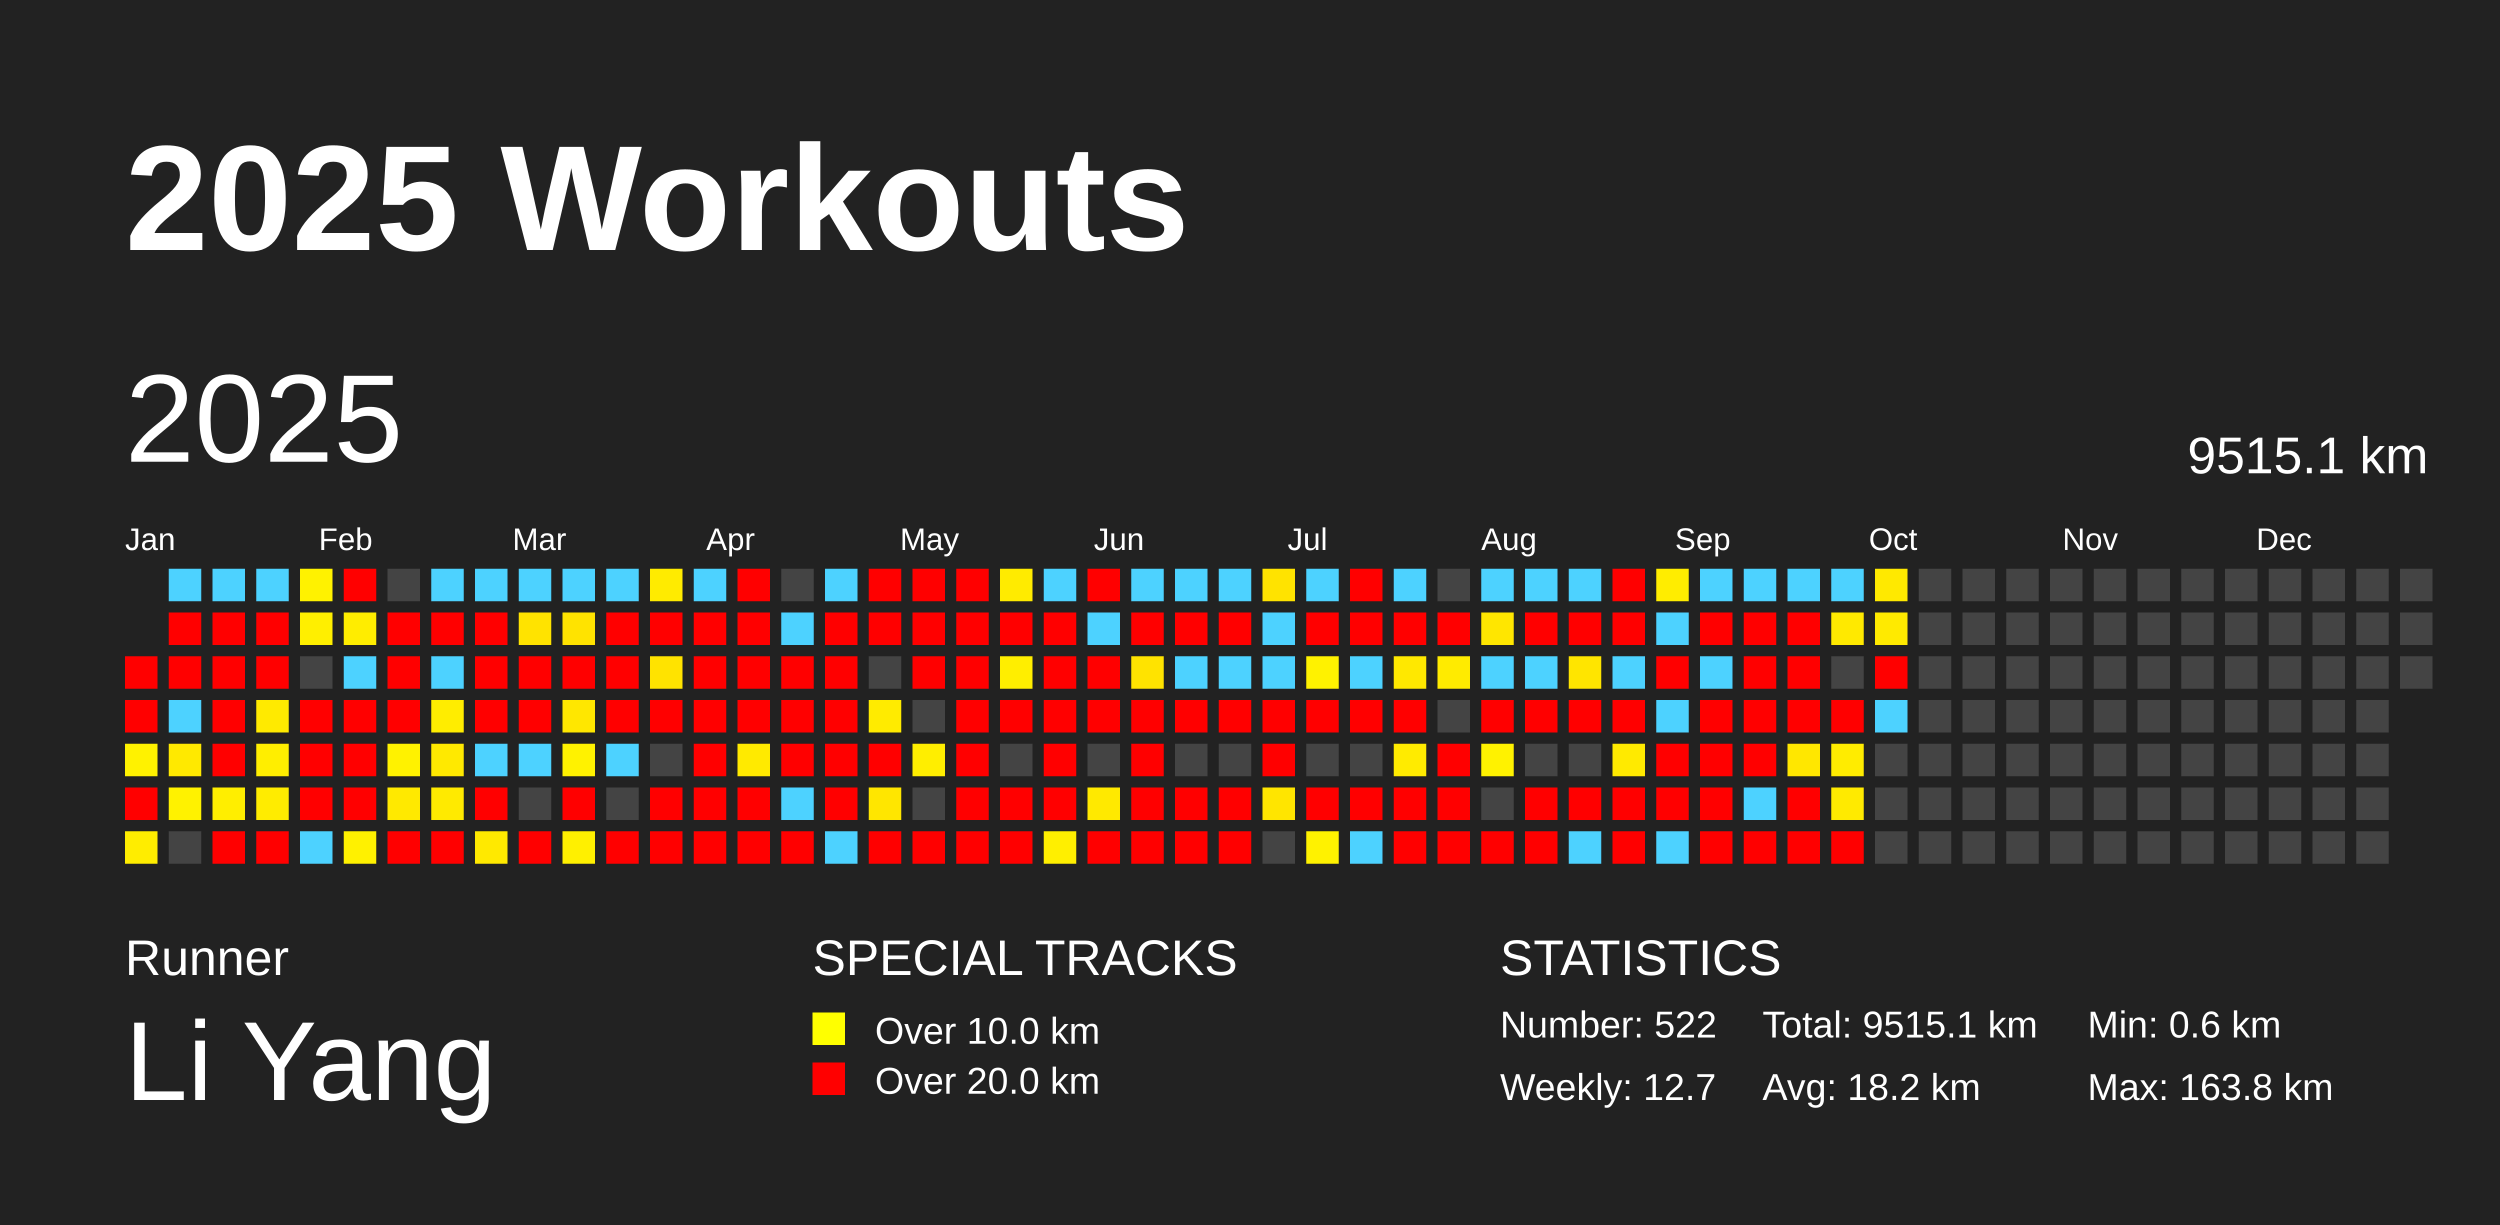
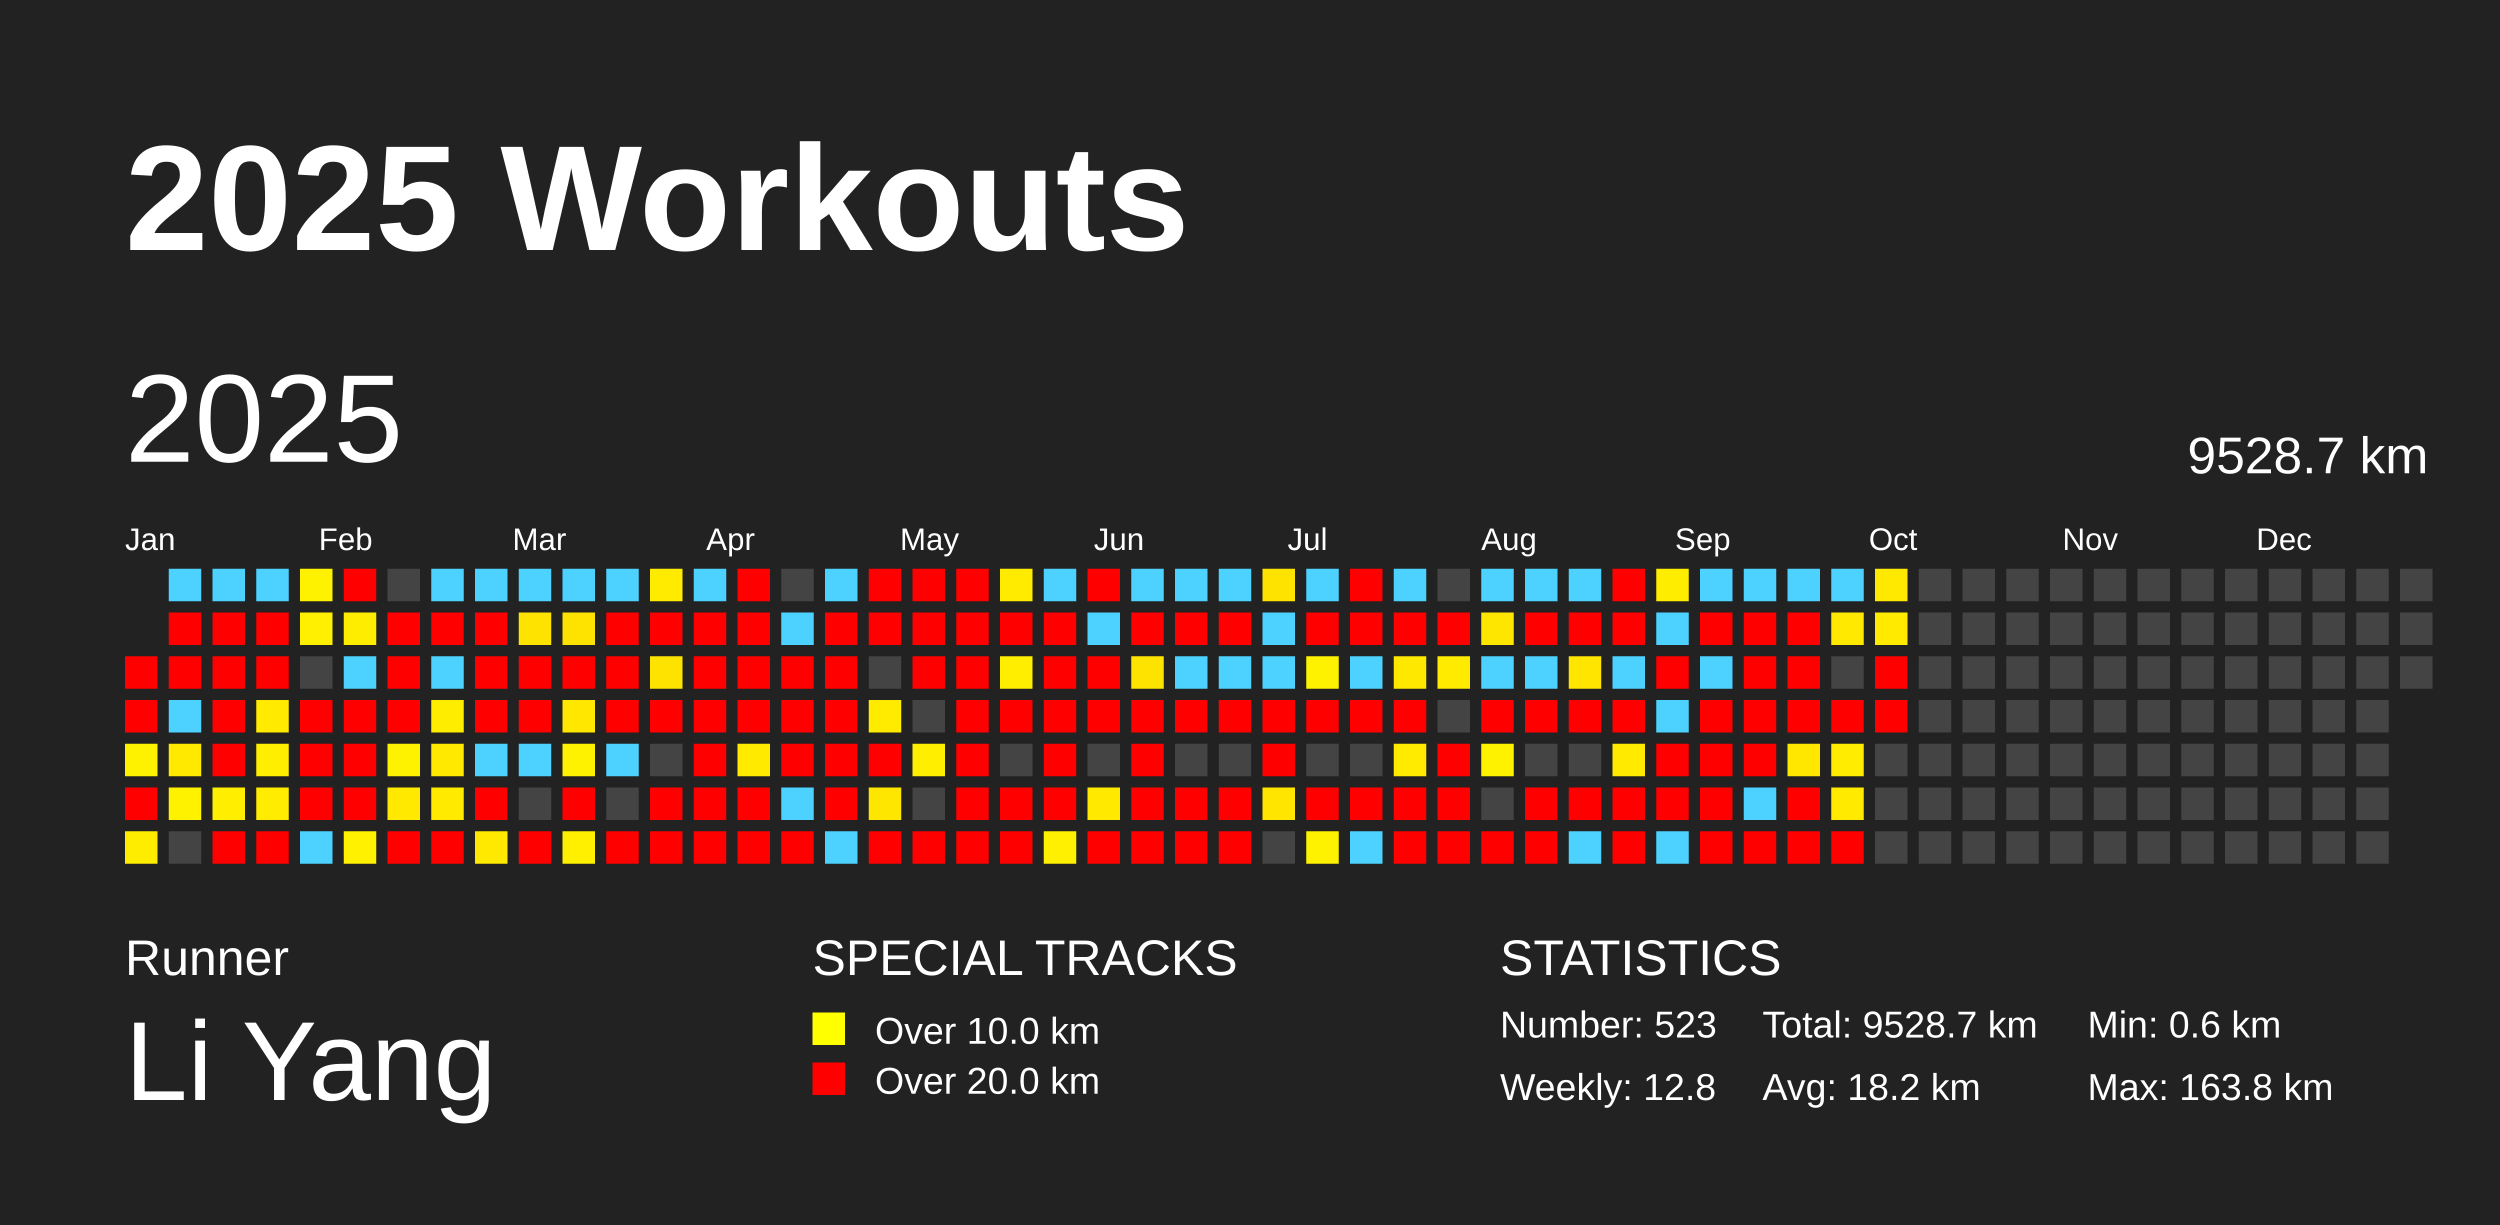
<svg xmlns="http://www.w3.org/2000/svg" baseProfile="full" height="98mm" version="1.1" viewBox="0,0,200,98" width="200mm">
  <defs />
  <rect fill="#222222" height="98" width="200" x="0" y="0" />
  <text fill="#FFFFFF" style="font-size:12px; font-family:Arial; font-weight:bold;" x="10" y="20">2025 Workouts</text>
  <text fill="#FFFFFF" style="font-size:4px; font-family:Arial" x="10" y="78">Runner</text>
  <text fill="#FFFFFF" style="font-size:9px; font-family:Arial" x="10" y="88">Li Yang</text>
  <text fill="#FFFFFF" style="font-size:4px; font-family:Arial" x="65" y="78">SPECIAL TRACKS</text>
  <rect fill="yellow" height="2.6" width="2.6" x="65" y="81" />
  <text fill="#FFFFFF" style="font-size:3px; font-family:Arial" x="70" y="83.5">Over 10.0 km</text>
  <rect fill="red" height="2.6" width="2.6" x="65" y="85" />
  <text fill="#FFFFFF" style="font-size:3px; font-family:Arial" x="70" y="87.5">Over 20.0 km</text>
  <text fill="#FFFFFF" style="font-size:4px; font-family:Arial" x="120" y="78">STATISTICS</text>
-   <text fill="#FFFFFF" style="font-size:3px; font-family:Arial" x="120" y="83">Number: 522</text>
-   <text fill="#FFFFFF" style="font-size:3px; font-family:Arial" x="120" y="88">Weekly: 12.7</text>
-   <text fill="#FFFFFF" style="font-size:3px; font-family:Arial" x="141" y="83">Total: 9515.1 km</text>
+   <text fill="#FFFFFF" style="font-size:3px; font-family:Arial" x="120" y="83">Number: 523</text>
+   <text fill="#FFFFFF" style="font-size:3px; font-family:Arial" x="120" y="88">Weekly: 12.8</text>
+   <text fill="#FFFFFF" style="font-size:3px; font-family:Arial" x="141" y="83">Total: 9528.7 km</text>
  <text fill="#FFFFFF" style="font-size:3px; font-family:Arial" x="141" y="88">Avg: 18.2 km</text>
  <text fill="#FFFFFF" style="font-size:3px; font-family:Arial" x="167" y="83">Min: 0.6 km</text>
  <text fill="#FFFFFF" style="font-size:3px; font-family:Arial" x="167" y="88">Max: 163.8 km</text>
  <text dominant-baseline="hanging" fill="#FFFFFF" style="font-size:10.0px; font-family:Arial;" x="10" y="30">2025</text>
-   <text dominant-baseline="hanging" fill="#FFFFFF" style="font-size:4.125px; font-family:Arial;" x="175" y="35">9515.1 km</text>
+   <text dominant-baseline="hanging" fill="#FFFFFF" style="font-size:4.125px; font-family:Arial;" x="175" y="35">9528.7 km</text>
  <text fill="#FFFFFF" style="font-size:2.5px; font-family:Arial" x="10.0" y="44">Jan</text>
  <text fill="#FFFFFF" style="font-size:2.5px; font-family:Arial" x="25.5" y="44">Feb</text>
  <text fill="#FFFFFF" style="font-size:2.5px; font-family:Arial" x="41.0" y="44">Mar</text>
  <text fill="#FFFFFF" style="font-size:2.5px; font-family:Arial" x="56.5" y="44">Apr</text>
  <text fill="#FFFFFF" style="font-size:2.5px; font-family:Arial" x="72.0" y="44">May</text>
  <text fill="#FFFFFF" style="font-size:2.5px; font-family:Arial" x="87.5" y="44">Jun</text>
  <text fill="#FFFFFF" style="font-size:2.5px; font-family:Arial" x="103.0" y="44">Jul</text>
  <text fill="#FFFFFF" style="font-size:2.5px; font-family:Arial" x="118.5" y="44">Aug</text>
  <text fill="#FFFFFF" style="font-size:2.5px; font-family:Arial" x="134.0" y="44">Sep</text>
  <text fill="#FFFFFF" style="font-size:2.5px; font-family:Arial" x="149.5" y="44">Oct</text>
  <text fill="#FFFFFF" style="font-size:2.5px; font-family:Arial" x="165.0" y="44">Nov</text>
  <text fill="#FFFFFF" style="font-size:2.5px; font-family:Arial" x="180.5" y="44">Dec</text>
  <rect fill="red" height="2.6" width="2.6" x="10.0" y="52.5" />
  <rect fill="red" height="2.6" width="2.6" x="10.0" y="56.0" />
  <rect fill="#fff200" height="2.6" width="2.6" x="10.0" y="59.5" />
  <rect fill="red" height="2.6" width="2.6" x="10.0" y="63.0" />
  <rect fill="#ffed00" height="2.6" width="2.6" x="10.0" y="66.5" />
  <rect fill="#4dd2ff" height="2.6" width="2.6" x="13.5" y="45.5" />
  <rect fill="red" height="2.6" width="2.6" x="13.5" y="49.0" />
  <rect fill="red" height="2.6" width="2.6" x="13.5" y="52.5" />
  <rect fill="#4dd2ff" height="2.6" width="2.6" x="13.5" y="56.0" />
  <rect fill="#ffe900" height="2.6" width="2.6" x="13.5" y="59.5" />
  <rect fill="#fff200" height="2.6" width="2.6" x="13.5" y="63.0" />
  <rect fill="#444444" height="2.6" width="2.6" x="13.5" y="66.5" />
  <rect fill="#4dd2ff" height="2.6" width="2.6" x="17.0" y="45.5" />
  <rect fill="red" height="2.6" width="2.6" x="17.0" y="49.0" />
  <rect fill="red" height="2.6" width="2.6" x="17.0" y="52.5" />
  <rect fill="red" height="2.6" width="2.6" x="17.0" y="56.0" />
  <rect fill="red" height="2.6" width="2.6" x="17.0" y="59.5" />
  <rect fill="#ffee00" height="2.6" width="2.6" x="17.0" y="63.0" />
  <rect fill="red" height="2.6" width="2.6" x="17.0" y="66.5" />
  <rect fill="#4dd2ff" height="2.6" width="2.6" x="20.5" y="45.5" />
  <rect fill="red" height="2.6" width="2.6" x="20.5" y="49.0" />
  <rect fill="red" height="2.6" width="2.6" x="20.5" y="52.5" />
  <rect fill="#ffea00" height="2.6" width="2.6" x="20.5" y="56.0" />
  <rect fill="#ffee00" height="2.6" width="2.6" x="20.5" y="59.5" />
  <rect fill="#ffec00" height="2.6" width="2.6" x="20.5" y="63.0" />
  <rect fill="red" height="2.6" width="2.6" x="20.5" y="66.5" />
  <rect fill="#fff200" height="2.6" width="2.6" x="24.0" y="45.5" />
  <rect fill="#ffef00" height="2.6" width="2.6" x="24.0" y="49.0" />
  <rect fill="#444444" height="2.6" width="2.6" x="24.0" y="52.5" />
  <rect fill="red" height="2.6" width="2.6" x="24.0" y="56.0" />
  <rect fill="red" height="2.6" width="2.6" x="24.0" y="59.5" />
  <rect fill="red" height="2.6" width="2.6" x="24.0" y="63.0" />
  <rect fill="#4dd2ff" height="2.6" width="2.6" x="24.0" y="66.5" />
  <rect fill="red" height="2.6" width="2.6" x="27.5" y="45.5" />
  <rect fill="#ffed00" height="2.6" width="2.6" x="27.5" y="49.0" />
  <rect fill="#4dd2ff" height="2.6" width="2.6" x="27.5" y="52.5" />
  <rect fill="red" height="2.6" width="2.6" x="27.5" y="56.0" />
  <rect fill="red" height="2.6" width="2.6" x="27.5" y="59.5" />
  <rect fill="red" height="2.6" width="2.6" x="27.5" y="63.0" />
  <rect fill="#fff100" height="2.6" width="2.6" x="27.5" y="66.5" />
  <rect fill="#444444" height="2.6" width="2.6" x="31.0" y="45.5" />
  <rect fill="red" height="2.6" width="2.6" x="31.0" y="49.0" />
  <rect fill="red" height="2.6" width="2.6" x="31.0" y="52.5" />
  <rect fill="red" height="2.6" width="2.6" x="31.0" y="56.0" />
  <rect fill="#fff200" height="2.6" width="2.6" x="31.0" y="59.5" />
  <rect fill="#ffe900" height="2.6" width="2.6" x="31.0" y="63.0" />
  <rect fill="red" height="2.6" width="2.6" x="31.0" y="66.5" />
  <rect fill="#4dd2ff" height="2.6" width="2.6" x="34.5" y="45.5" />
  <rect fill="red" height="2.6" width="2.6" x="34.5" y="49.0" />
  <rect fill="#4dd2ff" height="2.6" width="2.6" x="34.5" y="52.5" />
  <rect fill="#ffed00" height="2.6" width="2.6" x="34.5" y="56.0" />
  <rect fill="#ffe900" height="2.6" width="2.6" x="34.5" y="59.5" />
  <rect fill="#ffea00" height="2.6" width="2.6" x="34.5" y="63.0" />
  <rect fill="red" height="2.6" width="2.6" x="34.5" y="66.5" />
  <rect fill="#4dd2ff" height="2.6" width="2.6" x="38.0" y="45.5" />
  <rect fill="red" height="2.6" width="2.6" x="38.0" y="49.0" />
  <rect fill="red" height="2.6" width="2.6" x="38.0" y="52.5" />
  <rect fill="red" height="2.6" width="2.6" x="38.0" y="56.0" />
  <rect fill="#4dd2ff" height="2.6" width="2.6" x="38.0" y="59.5" />
  <rect fill="red" height="2.6" width="2.6" x="38.0" y="63.0" />
  <rect fill="#ffe900" height="2.6" width="2.6" x="38.0" y="66.5" />
  <rect fill="#4dd2ff" height="2.6" width="2.6" x="41.5" y="45.5" />
  <rect fill="#ffe300" height="2.6" width="2.6" x="41.5" y="49.0" />
  <rect fill="red" height="2.6" width="2.6" x="41.5" y="52.5" />
  <rect fill="red" height="2.6" width="2.6" x="41.5" y="56.0" />
  <rect fill="#4dd2ff" height="2.6" width="2.6" x="41.5" y="59.5" />
  <rect fill="#444444" height="2.6" width="2.6" x="41.5" y="63.0" />
  <rect fill="red" height="2.6" width="2.6" x="41.5" y="66.5" />
  <rect fill="#4dd2ff" height="2.6" width="2.6" x="45.0" y="45.5" />
  <rect fill="#ffe300" height="2.6" width="2.6" x="45.0" y="49.0" />
  <rect fill="red" height="2.6" width="2.6" x="45.0" y="52.5" />
  <rect fill="#ffe700" height="2.6" width="2.6" x="45.0" y="56.0" />
  <rect fill="#fff200" height="2.6" width="2.6" x="45.0" y="59.5" />
  <rect fill="red" height="2.6" width="2.6" x="45.0" y="63.0" />
  <rect fill="#fff000" height="2.6" width="2.6" x="45.0" y="66.5" />
  <rect fill="#4dd2ff" height="2.6" width="2.6" x="48.5" y="45.5" />
  <rect fill="red" height="2.6" width="2.6" x="48.5" y="49.0" />
  <rect fill="red" height="2.6" width="2.6" x="48.5" y="52.5" />
  <rect fill="red" height="2.6" width="2.6" x="48.5" y="56.0" />
  <rect fill="#4dd2ff" height="2.6" width="2.6" x="48.5" y="59.5" />
  <rect fill="#444444" height="2.6" width="2.6" x="48.5" y="63.0" />
  <rect fill="red" height="2.6" width="2.6" x="48.5" y="66.5" />
  <rect fill="#ffeb00" height="2.6" width="2.6" x="52.0" y="45.5" />
  <rect fill="red" height="2.6" width="2.6" x="52.0" y="49.0" />
  <rect fill="#ffe300" height="2.6" width="2.6" x="52.0" y="52.5" />
  <rect fill="red" height="2.6" width="2.6" x="52.0" y="56.0" />
  <rect fill="#444444" height="2.6" width="2.6" x="52.0" y="59.5" />
  <rect fill="red" height="2.6" width="2.6" x="52.0" y="63.0" />
  <rect fill="red" height="2.6" width="2.6" x="52.0" y="66.5" />
  <rect fill="#4dd2ff" height="2.6" width="2.6" x="55.5" y="45.5" />
  <rect fill="red" height="2.6" width="2.6" x="55.5" y="49.0" />
  <rect fill="red" height="2.6" width="2.6" x="55.5" y="52.5" />
  <rect fill="red" height="2.6" width="2.6" x="55.5" y="56.0" />
  <rect fill="red" height="2.6" width="2.6" x="55.5" y="59.5" />
  <rect fill="red" height="2.6" width="2.6" x="55.5" y="63.0" />
  <rect fill="red" height="2.6" width="2.6" x="55.5" y="66.5" />
  <rect fill="red" height="2.6" width="2.6" x="59.0" y="45.5" />
  <rect fill="red" height="2.6" width="2.6" x="59.0" y="49.0" />
  <rect fill="red" height="2.6" width="2.6" x="59.0" y="52.5" />
  <rect fill="red" height="2.6" width="2.6" x="59.0" y="56.0" />
  <rect fill="#ffea00" height="2.6" width="2.6" x="59.0" y="59.5" />
  <rect fill="red" height="2.6" width="2.6" x="59.0" y="63.0" />
  <rect fill="red" height="2.6" width="2.6" x="59.0" y="66.5" />
  <rect fill="#444444" height="2.6" width="2.6" x="62.5" y="45.5" />
  <rect fill="#4dd2ff" height="2.6" width="2.6" x="62.5" y="49.0" />
  <rect fill="red" height="2.6" width="2.6" x="62.5" y="52.5" />
  <rect fill="red" height="2.6" width="2.6" x="62.5" y="56.0" />
  <rect fill="red" height="2.6" width="2.6" x="62.5" y="59.5" />
  <rect fill="#4dd2ff" height="2.6" width="2.6" x="62.5" y="63.0" />
  <rect fill="red" height="2.6" width="2.6" x="62.5" y="66.5" />
  <rect fill="#4dd2ff" height="2.6" width="2.6" x="66.0" y="45.5" />
  <rect fill="red" height="2.6" width="2.6" x="66.0" y="49.0" />
  <rect fill="red" height="2.6" width="2.6" x="66.0" y="52.5" />
  <rect fill="red" height="2.6" width="2.6" x="66.0" y="56.0" />
  <rect fill="red" height="2.6" width="2.6" x="66.0" y="59.5" />
  <rect fill="red" height="2.6" width="2.6" x="66.0" y="63.0" />
  <rect fill="#4dd2ff" height="2.6" width="2.6" x="66.0" y="66.5" />
  <rect fill="red" height="2.6" width="2.6" x="69.5" y="45.5" />
  <rect fill="red" height="2.6" width="2.6" x="69.5" y="49.0" />
  <rect fill="#444444" height="2.6" width="2.6" x="69.5" y="52.5" />
  <rect fill="#ffeb00" height="2.6" width="2.6" x="69.5" y="56.0" />
  <rect fill="red" height="2.6" width="2.6" x="69.5" y="59.5" />
  <rect fill="#ffe600" height="2.6" width="2.6" x="69.5" y="63.0" />
  <rect fill="red" height="2.6" width="2.6" x="69.5" y="66.5" />
  <rect fill="red" height="2.6" width="2.6" x="73.0" y="45.5" />
  <rect fill="red" height="2.6" width="2.6" x="73.0" y="49.0" />
  <rect fill="red" height="2.6" width="2.6" x="73.0" y="52.5" />
  <rect fill="#444444" height="2.6" width="2.6" x="73.0" y="56.0" />
  <rect fill="#ffee00" height="2.6" width="2.6" x="73.0" y="59.5" />
  <rect fill="#444444" height="2.6" width="2.6" x="73.0" y="63.0" />
  <rect fill="red" height="2.6" width="2.6" x="73.0" y="66.5" />
  <rect fill="red" height="2.6" width="2.6" x="76.5" y="45.5" />
  <rect fill="red" height="2.6" width="2.6" x="76.5" y="49.0" />
  <rect fill="red" height="2.6" width="2.6" x="76.5" y="52.5" />
  <rect fill="red" height="2.6" width="2.6" x="76.5" y="56.0" />
  <rect fill="red" height="2.6" width="2.6" x="76.5" y="59.5" />
  <rect fill="red" height="2.6" width="2.6" x="76.5" y="63.0" />
  <rect fill="red" height="2.6" width="2.6" x="76.5" y="66.5" />
  <rect fill="#ffeb00" height="2.6" width="2.6" x="80.0" y="45.5" />
  <rect fill="red" height="2.6" width="2.6" x="80.0" y="49.0" />
  <rect fill="#ffee00" height="2.6" width="2.6" x="80.0" y="52.5" />
  <rect fill="red" height="2.6" width="2.6" x="80.0" y="56.0" />
  <rect fill="#444444" height="2.6" width="2.6" x="80.0" y="59.5" />
  <rect fill="red" height="2.6" width="2.6" x="80.0" y="63.0" />
  <rect fill="red" height="2.6" width="2.6" x="80.0" y="66.5" />
  <rect fill="#4dd2ff" height="2.6" width="2.6" x="83.5" y="45.5" />
  <rect fill="red" height="2.6" width="2.6" x="83.5" y="49.0" />
  <rect fill="red" height="2.6" width="2.6" x="83.5" y="52.5" />
  <rect fill="red" height="2.6" width="2.6" x="83.5" y="56.0" />
  <rect fill="red" height="2.6" width="2.6" x="83.5" y="59.5" />
  <rect fill="red" height="2.6" width="2.6" x="83.5" y="63.0" />
  <rect fill="#ffef00" height="2.6" width="2.6" x="83.5" y="66.5" />
  <rect fill="red" height="2.6" width="2.6" x="87.0" y="45.5" />
  <rect fill="#4dd2ff" height="2.6" width="2.6" x="87.0" y="49.0" />
  <rect fill="red" height="2.6" width="2.6" x="87.0" y="52.5" />
  <rect fill="red" height="2.6" width="2.6" x="87.0" y="56.0" />
  <rect fill="#444444" height="2.6" width="2.6" x="87.0" y="59.5" />
  <rect fill="#ffe900" height="2.6" width="2.6" x="87.0" y="63.0" />
  <rect fill="red" height="2.6" width="2.6" x="87.0" y="66.5" />
  <rect fill="#4dd2ff" height="2.6" width="2.6" x="90.5" y="45.5" />
  <rect fill="red" height="2.6" width="2.6" x="90.5" y="49.0" />
  <rect fill="#ffe300" height="2.6" width="2.6" x="90.5" y="52.5" />
  <rect fill="red" height="2.6" width="2.6" x="90.5" y="56.0" />
  <rect fill="red" height="2.6" width="2.6" x="90.5" y="59.5" />
  <rect fill="red" height="2.6" width="2.6" x="90.5" y="63.0" />
  <rect fill="red" height="2.6" width="2.6" x="90.5" y="66.5" />
  <rect fill="#4dd2ff" height="2.6" width="2.6" x="94.0" y="45.5" />
  <rect fill="red" height="2.6" width="2.6" x="94.0" y="49.0" />
  <rect fill="#4dd2ff" height="2.6" width="2.6" x="94.0" y="52.5" />
  <rect fill="red" height="2.6" width="2.6" x="94.0" y="56.0" />
  <rect fill="#444444" height="2.6" width="2.6" x="94.0" y="59.5" />
  <rect fill="red" height="2.6" width="2.6" x="94.0" y="63.0" />
  <rect fill="red" height="2.6" width="2.6" x="94.0" y="66.5" />
  <rect fill="#4dd2ff" height="2.6" width="2.6" x="97.5" y="45.5" />
  <rect fill="red" height="2.6" width="2.6" x="97.5" y="49.0" />
  <rect fill="#4dd2ff" height="2.6" width="2.6" x="97.5" y="52.5" />
  <rect fill="red" height="2.6" width="2.6" x="97.5" y="56.0" />
  <rect fill="#444444" height="2.6" width="2.6" x="97.5" y="59.5" />
  <rect fill="red" height="2.6" width="2.6" x="97.5" y="63.0" />
  <rect fill="red" height="2.6" width="2.6" x="97.5" y="66.5" />
  <rect fill="#ffe300" height="2.6" width="2.6" x="101.0" y="45.5" />
  <rect fill="#4dd2ff" height="2.6" width="2.6" x="101.0" y="49.0" />
  <rect fill="#4dd2ff" height="2.6" width="2.6" x="101.0" y="52.5" />
  <rect fill="red" height="2.6" width="2.6" x="101.0" y="56.0" />
  <rect fill="red" height="2.6" width="2.6" x="101.0" y="59.5" />
  <rect fill="#ffe500" height="2.6" width="2.6" x="101.0" y="63.0" />
  <rect fill="#444444" height="2.6" width="2.6" x="101.0" y="66.5" />
  <rect fill="#4dd2ff" height="2.6" width="2.6" x="104.5" y="45.5" />
  <rect fill="red" height="2.6" width="2.6" x="104.5" y="49.0" />
  <rect fill="#fff200" height="2.6" width="2.6" x="104.5" y="52.5" />
  <rect fill="red" height="2.6" width="2.6" x="104.5" y="56.0" />
  <rect fill="#444444" height="2.6" width="2.6" x="104.5" y="59.5" />
  <rect fill="red" height="2.6" width="2.6" x="104.5" y="63.0" />
  <rect fill="#fff200" height="2.6" width="2.6" x="104.5" y="66.5" />
  <rect fill="red" height="2.6" width="2.6" x="108.0" y="45.5" />
  <rect fill="red" height="2.6" width="2.6" x="108.0" y="49.0" />
  <rect fill="#4dd2ff" height="2.6" width="2.6" x="108.0" y="52.5" />
  <rect fill="red" height="2.6" width="2.6" x="108.0" y="56.0" />
  <rect fill="#444444" height="2.6" width="2.6" x="108.0" y="59.5" />
  <rect fill="red" height="2.6" width="2.6" x="108.0" y="63.0" />
  <rect fill="#4dd2ff" height="2.6" width="2.6" x="108.0" y="66.5" />
  <rect fill="#4dd2ff" height="2.6" width="2.6" x="111.5" y="45.5" />
  <rect fill="red" height="2.6" width="2.6" x="111.5" y="49.0" />
  <rect fill="#ffe800" height="2.6" width="2.6" x="111.5" y="52.5" />
  <rect fill="red" height="2.6" width="2.6" x="111.5" y="56.0" />
  <rect fill="#ffeb00" height="2.6" width="2.6" x="111.5" y="59.5" />
  <rect fill="red" height="2.6" width="2.6" x="111.5" y="63.0" />
  <rect fill="red" height="2.6" width="2.6" x="111.5" y="66.5" />
  <rect fill="#444444" height="2.6" width="2.6" x="115.0" y="45.5" />
  <rect fill="red" height="2.6" width="2.6" x="115.0" y="49.0" />
  <rect fill="#ffeb00" height="2.6" width="2.6" x="115.0" y="52.5" />
  <rect fill="#444444" height="2.6" width="2.6" x="115.0" y="56.0" />
  <rect fill="red" height="2.6" width="2.6" x="115.0" y="59.5" />
  <rect fill="red" height="2.6" width="2.6" x="115.0" y="63.0" />
  <rect fill="red" height="2.6" width="2.6" x="115.0" y="66.5" />
  <rect fill="#4dd2ff" height="2.6" width="2.6" x="118.5" y="45.5" />
  <rect fill="#ffe600" height="2.6" width="2.6" x="118.5" y="49.0" />
  <rect fill="#4dd2ff" height="2.6" width="2.6" x="118.5" y="52.5" />
  <rect fill="red" height="2.6" width="2.6" x="118.5" y="56.0" />
  <rect fill="#fff200" height="2.6" width="2.6" x="118.5" y="59.5" />
  <rect fill="#444444" height="2.6" width="2.6" x="118.5" y="63.0" />
  <rect fill="red" height="2.6" width="2.6" x="118.5" y="66.5" />
  <rect fill="#4dd2ff" height="2.6" width="2.6" x="122.0" y="45.5" />
  <rect fill="red" height="2.6" width="2.6" x="122.0" y="49.0" />
  <rect fill="#4dd2ff" height="2.6" width="2.6" x="122.0" y="52.5" />
  <rect fill="red" height="2.6" width="2.6" x="122.0" y="56.0" />
  <rect fill="#444444" height="2.6" width="2.6" x="122.0" y="59.5" />
  <rect fill="red" height="2.6" width="2.6" x="122.0" y="63.0" />
  <rect fill="red" height="2.6" width="2.6" x="122.0" y="66.5" />
  <rect fill="#4dd2ff" height="2.6" width="2.6" x="125.5" y="45.5" />
  <rect fill="red" height="2.6" width="2.6" x="125.5" y="49.0" />
  <rect fill="#ffe500" height="2.6" width="2.6" x="125.5" y="52.5" />
  <rect fill="red" height="2.6" width="2.6" x="125.5" y="56.0" />
  <rect fill="#444444" height="2.6" width="2.6" x="125.5" y="59.5" />
  <rect fill="red" height="2.6" width="2.6" x="125.5" y="63.0" />
  <rect fill="#4dd2ff" height="2.6" width="2.6" x="125.5" y="66.5" />
  <rect fill="red" height="2.6" width="2.6" x="129.0" y="45.5" />
  <rect fill="red" height="2.6" width="2.6" x="129.0" y="49.0" />
  <rect fill="#4dd2ff" height="2.6" width="2.6" x="129.0" y="52.5" />
  <rect fill="red" height="2.6" width="2.6" x="129.0" y="56.0" />
  <rect fill="#ffea00" height="2.6" width="2.6" x="129.0" y="59.5" />
  <rect fill="red" height="2.6" width="2.6" x="129.0" y="63.0" />
  <rect fill="red" height="2.6" width="2.6" x="129.0" y="66.5" />
  <rect fill="#ffed00" height="2.6" width="2.6" x="132.5" y="45.5" />
  <rect fill="#4dd2ff" height="2.6" width="2.6" x="132.5" y="49.0" />
  <rect fill="red" height="2.6" width="2.6" x="132.5" y="52.5" />
  <rect fill="#4dd2ff" height="2.6" width="2.6" x="132.5" y="56.0" />
  <rect fill="red" height="2.6" width="2.6" x="132.5" y="59.5" />
  <rect fill="red" height="2.6" width="2.6" x="132.5" y="63.0" />
  <rect fill="#4dd2ff" height="2.6" width="2.6" x="132.5" y="66.5" />
  <rect fill="#4dd2ff" height="2.6" width="2.6" x="136.0" y="45.5" />
  <rect fill="red" height="2.6" width="2.6" x="136.0" y="49.0" />
  <rect fill="#4dd2ff" height="2.6" width="2.6" x="136.0" y="52.5" />
  <rect fill="red" height="2.6" width="2.6" x="136.0" y="56.0" />
  <rect fill="red" height="2.6" width="2.6" x="136.0" y="59.5" />
  <rect fill="red" height="2.6" width="2.6" x="136.0" y="63.0" />
  <rect fill="red" height="2.6" width="2.6" x="136.0" y="66.5" />
  <rect fill="#4dd2ff" height="2.6" width="2.6" x="139.5" y="45.5" />
  <rect fill="red" height="2.6" width="2.6" x="139.5" y="49.0" />
  <rect fill="red" height="2.6" width="2.6" x="139.5" y="52.5" />
  <rect fill="red" height="2.6" width="2.6" x="139.5" y="56.0" />
  <rect fill="red" height="2.6" width="2.6" x="139.5" y="59.5" />
  <rect fill="#4dd2ff" height="2.6" width="2.6" x="139.5" y="63.0" />
  <rect fill="red" height="2.6" width="2.6" x="139.5" y="66.5" />
  <rect fill="#4dd2ff" height="2.6" width="2.6" x="143.0" y="45.5" />
  <rect fill="red" height="2.6" width="2.6" x="143.0" y="49.0" />
  <rect fill="red" height="2.6" width="2.6" x="143.0" y="52.5" />
  <rect fill="red" height="2.6" width="2.6" x="143.0" y="56.0" />
  <rect fill="#ffe700" height="2.6" width="2.6" x="143.0" y="59.5" />
  <rect fill="red" height="2.6" width="2.6" x="143.0" y="63.0" />
  <rect fill="red" height="2.6" width="2.6" x="143.0" y="66.5" />
  <rect fill="#4dd2ff" height="2.6" width="2.6" x="146.5" y="45.5" />
  <rect fill="#ffe900" height="2.6" width="2.6" x="146.5" y="49.0" />
  <rect fill="#444444" height="2.6" width="2.6" x="146.5" y="52.5" />
  <rect fill="red" height="2.6" width="2.6" x="146.5" y="56.0" />
  <rect fill="#ffec00" height="2.6" width="2.6" x="146.5" y="59.5" />
  <rect fill="#ffea00" height="2.6" width="2.6" x="146.5" y="63.0" />
  <rect fill="red" height="2.6" width="2.6" x="146.5" y="66.5" />
  <rect fill="#ffe900" height="2.6" width="2.6" x="150.0" y="45.5" />
  <rect fill="#ffea00" height="2.6" width="2.6" x="150.0" y="49.0" />
  <rect fill="red" height="2.6" width="2.6" x="150.0" y="52.5" />
-   <rect fill="#4dd2ff" height="2.6" width="2.6" x="150.0" y="56.0" />
+   <rect fill="red" height="2.6" width="2.6" x="150.0" y="56.0" />
  <rect fill="#444444" height="2.6" width="2.6" x="150.0" y="59.5" />
  <rect fill="#444444" height="2.6" width="2.6" x="150.0" y="63.0" />
  <rect fill="#444444" height="2.6" width="2.6" x="150.0" y="66.5" />
  <rect fill="#444444" height="2.6" width="2.6" x="153.5" y="45.5" />
  <rect fill="#444444" height="2.6" width="2.6" x="153.5" y="49.0" />
  <rect fill="#444444" height="2.6" width="2.6" x="153.5" y="52.5" />
  <rect fill="#444444" height="2.6" width="2.6" x="153.5" y="56.0" />
  <rect fill="#444444" height="2.6" width="2.6" x="153.5" y="59.5" />
  <rect fill="#444444" height="2.6" width="2.6" x="153.5" y="63.0" />
  <rect fill="#444444" height="2.6" width="2.6" x="153.5" y="66.5" />
  <rect fill="#444444" height="2.6" width="2.6" x="157.0" y="45.5" />
  <rect fill="#444444" height="2.6" width="2.6" x="157.0" y="49.0" />
  <rect fill="#444444" height="2.6" width="2.6" x="157.0" y="52.5" />
  <rect fill="#444444" height="2.6" width="2.6" x="157.0" y="56.0" />
  <rect fill="#444444" height="2.6" width="2.6" x="157.0" y="59.5" />
  <rect fill="#444444" height="2.6" width="2.6" x="157.0" y="63.0" />
  <rect fill="#444444" height="2.6" width="2.6" x="157.0" y="66.5" />
  <rect fill="#444444" height="2.6" width="2.6" x="160.5" y="45.5" />
  <rect fill="#444444" height="2.6" width="2.6" x="160.5" y="49.0" />
  <rect fill="#444444" height="2.6" width="2.6" x="160.5" y="52.5" />
  <rect fill="#444444" height="2.6" width="2.6" x="160.5" y="56.0" />
  <rect fill="#444444" height="2.6" width="2.6" x="160.5" y="59.5" />
  <rect fill="#444444" height="2.6" width="2.6" x="160.5" y="63.0" />
  <rect fill="#444444" height="2.6" width="2.6" x="160.5" y="66.5" />
  <rect fill="#444444" height="2.6" width="2.6" x="164.0" y="45.5" />
  <rect fill="#444444" height="2.6" width="2.6" x="164.0" y="49.0" />
  <rect fill="#444444" height="2.6" width="2.6" x="164.0" y="52.5" />
  <rect fill="#444444" height="2.6" width="2.6" x="164.0" y="56.0" />
  <rect fill="#444444" height="2.6" width="2.6" x="164.0" y="59.5" />
  <rect fill="#444444" height="2.6" width="2.6" x="164.0" y="63.0" />
  <rect fill="#444444" height="2.6" width="2.6" x="164.0" y="66.5" />
  <rect fill="#444444" height="2.6" width="2.6" x="167.5" y="45.5" />
  <rect fill="#444444" height="2.6" width="2.6" x="167.5" y="49.0" />
  <rect fill="#444444" height="2.6" width="2.6" x="167.5" y="52.5" />
  <rect fill="#444444" height="2.6" width="2.6" x="167.5" y="56.0" />
  <rect fill="#444444" height="2.6" width="2.6" x="167.5" y="59.5" />
  <rect fill="#444444" height="2.6" width="2.6" x="167.5" y="63.0" />
  <rect fill="#444444" height="2.6" width="2.6" x="167.5" y="66.5" />
  <rect fill="#444444" height="2.6" width="2.6" x="171.0" y="45.5" />
  <rect fill="#444444" height="2.6" width="2.6" x="171.0" y="49.0" />
  <rect fill="#444444" height="2.6" width="2.6" x="171.0" y="52.5" />
  <rect fill="#444444" height="2.6" width="2.6" x="171.0" y="56.0" />
  <rect fill="#444444" height="2.6" width="2.6" x="171.0" y="59.5" />
  <rect fill="#444444" height="2.6" width="2.6" x="171.0" y="63.0" />
  <rect fill="#444444" height="2.6" width="2.6" x="171.0" y="66.5" />
  <rect fill="#444444" height="2.6" width="2.6" x="174.5" y="45.5" />
  <rect fill="#444444" height="2.6" width="2.6" x="174.5" y="49.0" />
  <rect fill="#444444" height="2.6" width="2.6" x="174.5" y="52.5" />
  <rect fill="#444444" height="2.6" width="2.6" x="174.5" y="56.0" />
  <rect fill="#444444" height="2.6" width="2.6" x="174.5" y="59.5" />
  <rect fill="#444444" height="2.6" width="2.6" x="174.5" y="63.0" />
  <rect fill="#444444" height="2.6" width="2.6" x="174.5" y="66.5" />
  <rect fill="#444444" height="2.6" width="2.6" x="178.0" y="45.5" />
  <rect fill="#444444" height="2.6" width="2.6" x="178.0" y="49.0" />
  <rect fill="#444444" height="2.6" width="2.6" x="178.0" y="52.5" />
  <rect fill="#444444" height="2.6" width="2.6" x="178.0" y="56.0" />
  <rect fill="#444444" height="2.6" width="2.6" x="178.0" y="59.5" />
  <rect fill="#444444" height="2.6" width="2.6" x="178.0" y="63.0" />
  <rect fill="#444444" height="2.6" width="2.6" x="178.0" y="66.5" />
  <rect fill="#444444" height="2.6" width="2.6" x="181.5" y="45.5" />
  <rect fill="#444444" height="2.6" width="2.6" x="181.5" y="49.0" />
  <rect fill="#444444" height="2.6" width="2.6" x="181.5" y="52.5" />
  <rect fill="#444444" height="2.6" width="2.6" x="181.5" y="56.0" />
  <rect fill="#444444" height="2.6" width="2.6" x="181.5" y="59.5" />
  <rect fill="#444444" height="2.6" width="2.6" x="181.5" y="63.0" />
  <rect fill="#444444" height="2.6" width="2.6" x="181.5" y="66.5" />
  <rect fill="#444444" height="2.6" width="2.6" x="185.0" y="45.5" />
  <rect fill="#444444" height="2.6" width="2.6" x="185.0" y="49.0" />
  <rect fill="#444444" height="2.6" width="2.6" x="185.0" y="52.5" />
  <rect fill="#444444" height="2.6" width="2.6" x="185.0" y="56.0" />
  <rect fill="#444444" height="2.6" width="2.6" x="185.0" y="59.5" />
  <rect fill="#444444" height="2.6" width="2.6" x="185.0" y="63.0" />
  <rect fill="#444444" height="2.6" width="2.6" x="185.0" y="66.5" />
  <rect fill="#444444" height="2.6" width="2.6" x="188.5" y="45.5" />
  <rect fill="#444444" height="2.6" width="2.6" x="188.5" y="49.0" />
  <rect fill="#444444" height="2.6" width="2.6" x="188.5" y="52.5" />
  <rect fill="#444444" height="2.6" width="2.6" x="188.5" y="56.0" />
  <rect fill="#444444" height="2.6" width="2.6" x="188.5" y="59.5" />
  <rect fill="#444444" height="2.6" width="2.6" x="188.5" y="63.0" />
  <rect fill="#444444" height="2.6" width="2.6" x="188.5" y="66.5" />
  <rect fill="#444444" height="2.6" width="2.6" x="192.0" y="45.5" />
  <rect fill="#444444" height="2.6" width="2.6" x="192.0" y="49.0" />
  <rect fill="#444444" height="2.6" width="2.6" x="192.0" y="52.5" />
</svg>
